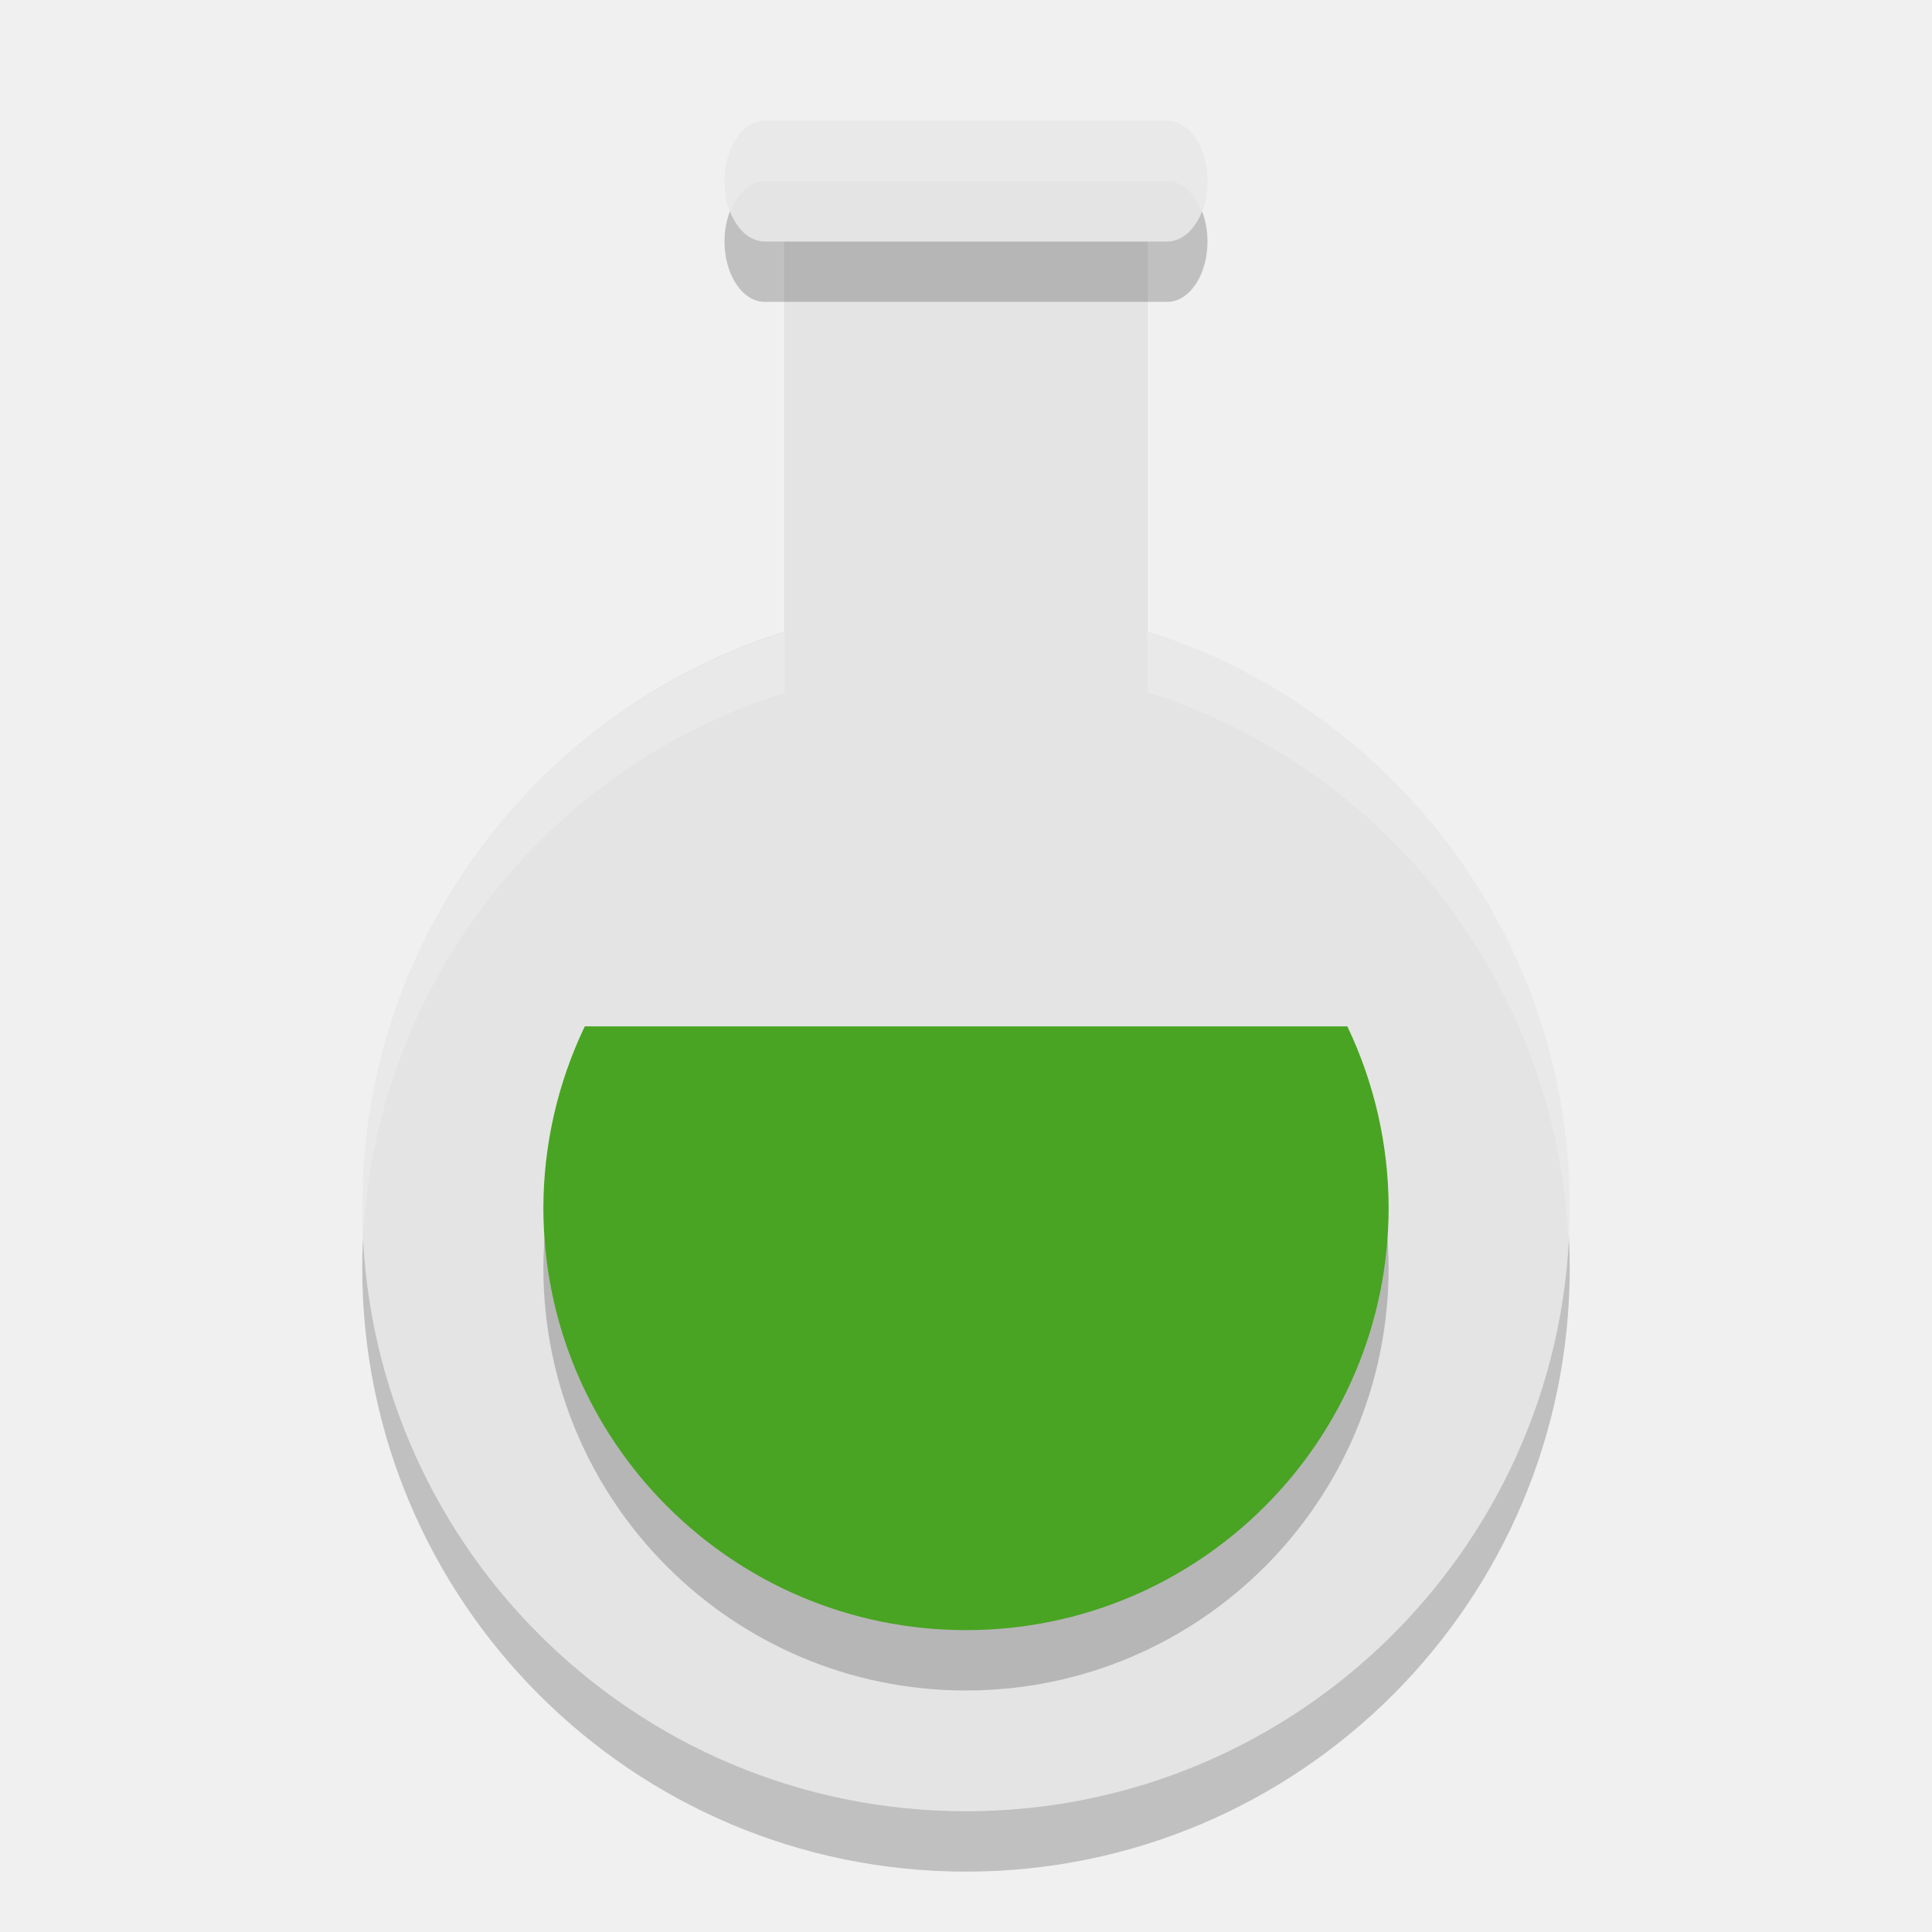
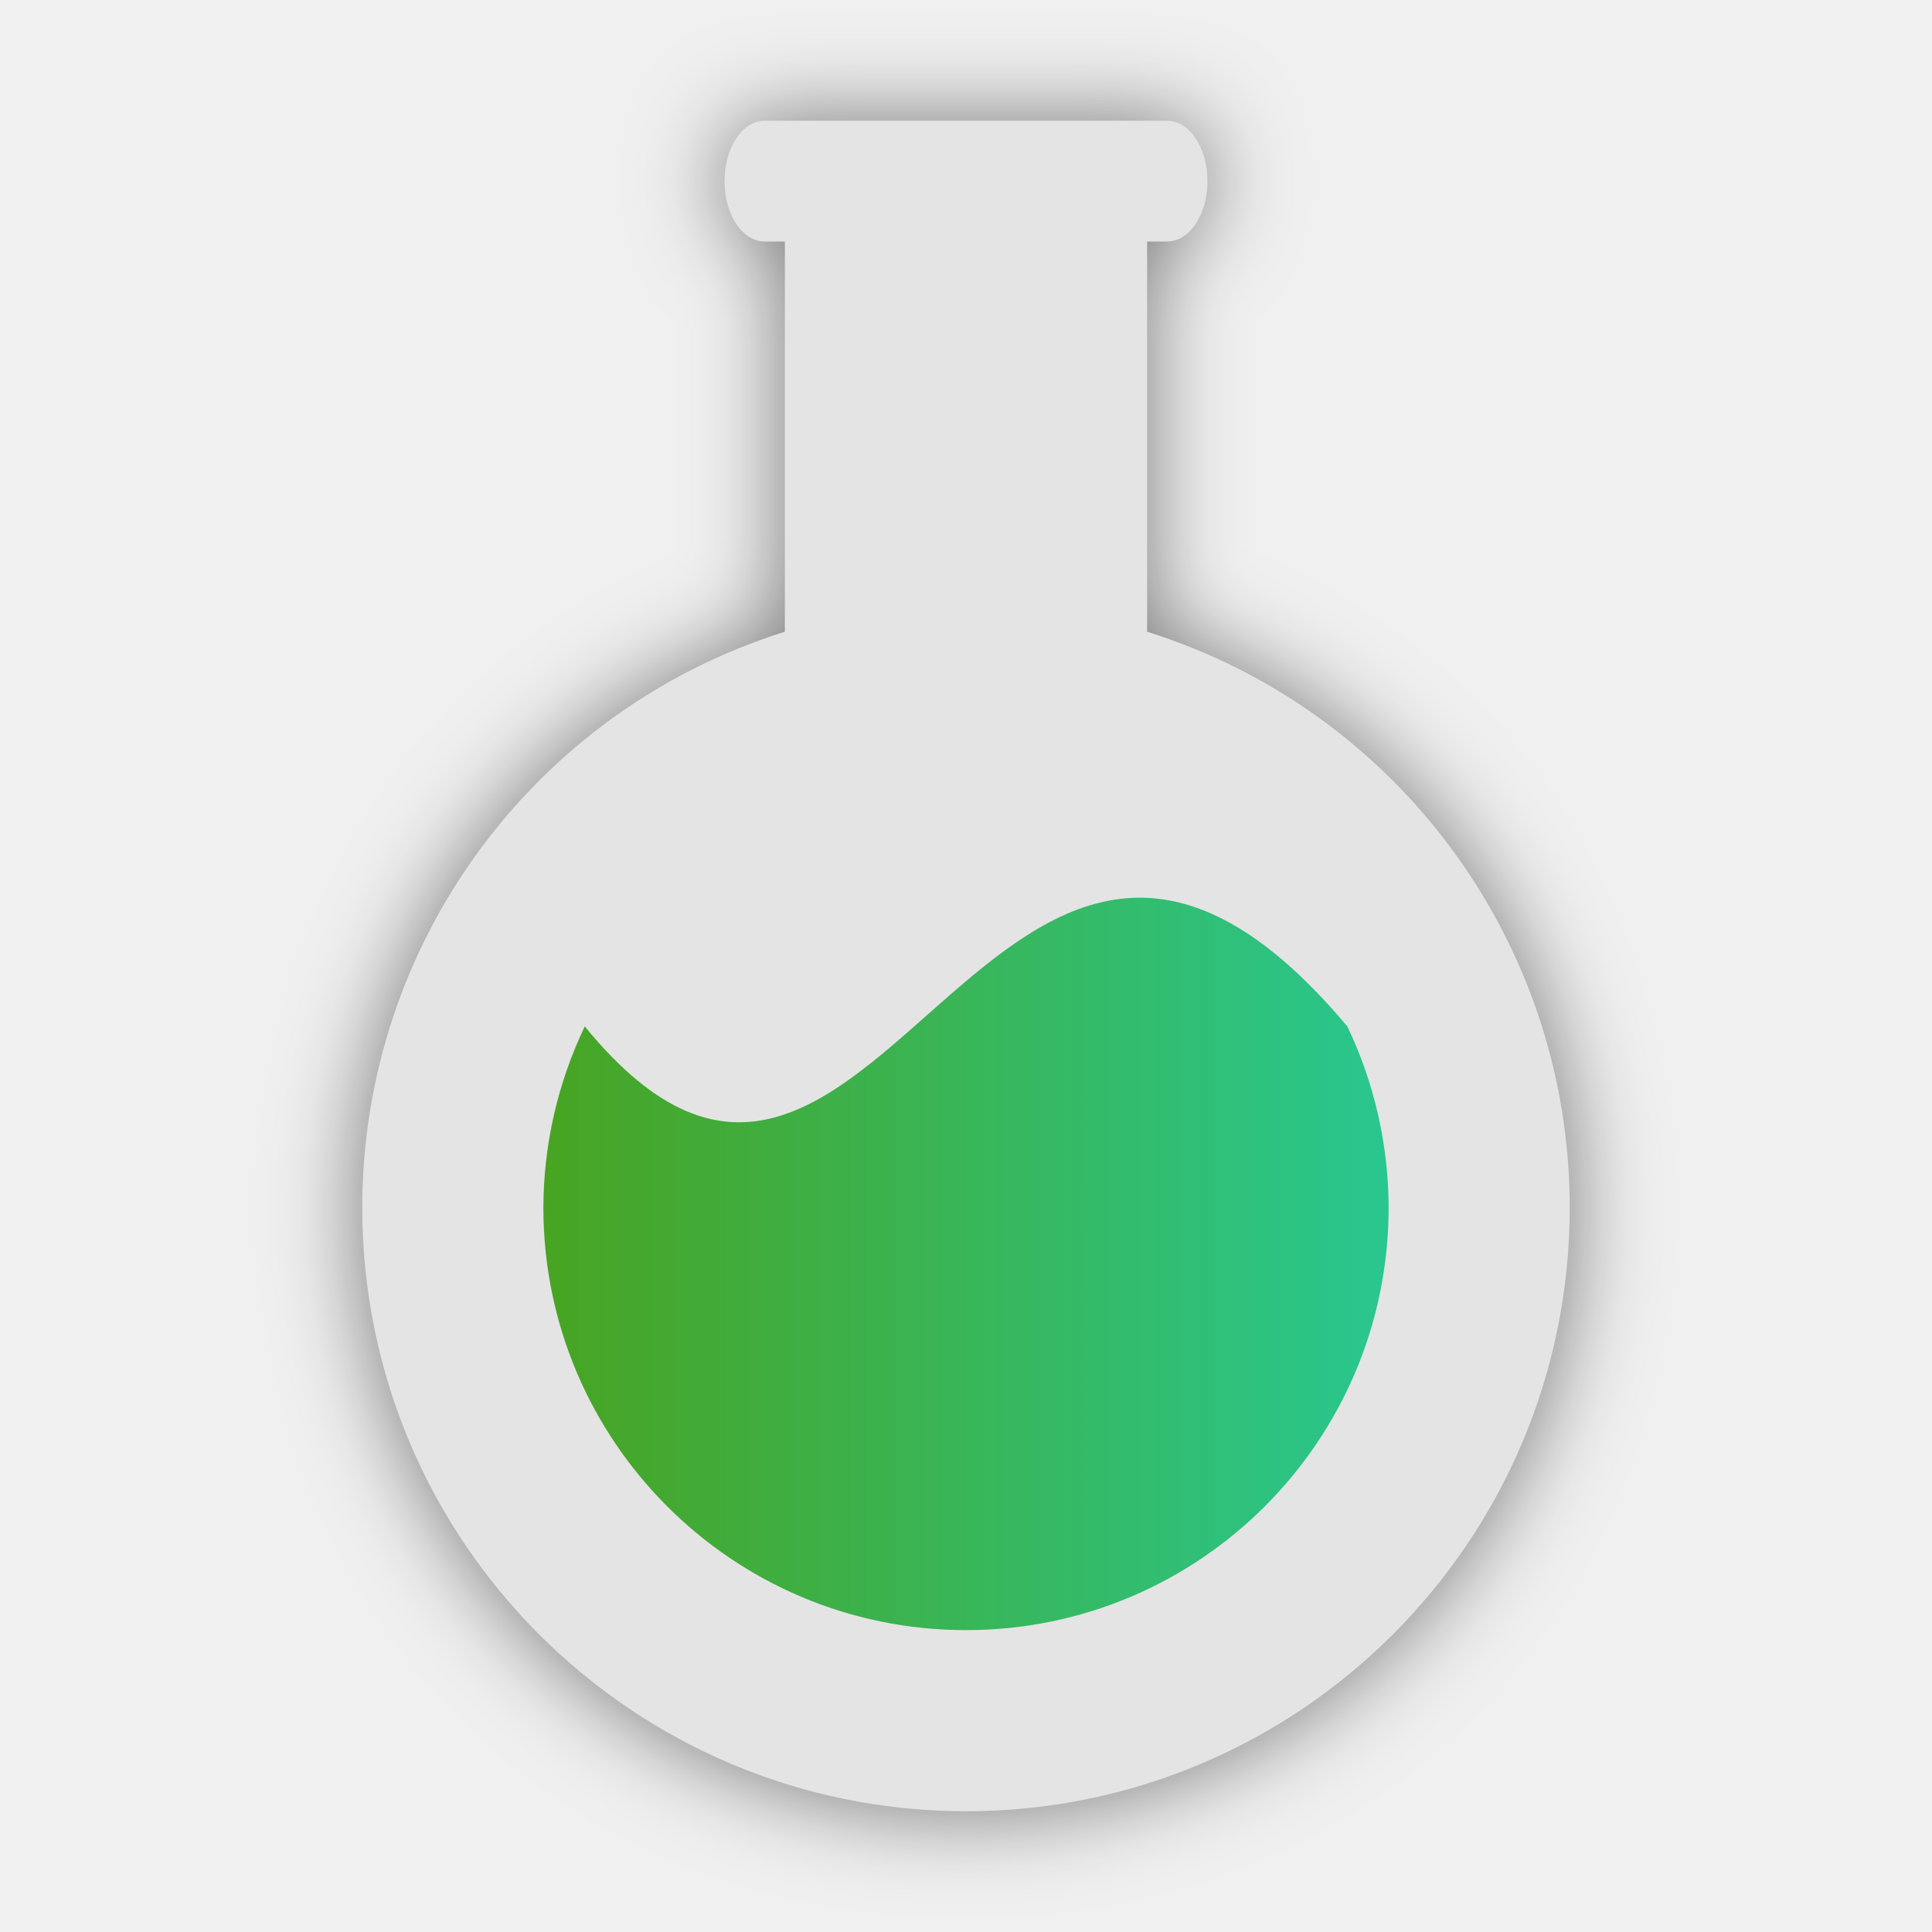
- <svg xmlns="http://www.w3.org/2000/svg" width="32" height="32" version="1.1">
-   <path style="opacity:0.2" d="m 13,4 0,7.473 A 10,10 0 0 0 6,21 10,10 0 0 0 16,31 10,10 0 0 0 26,21 10,10 0 0 0 19,11.463 L 19,4 13,4 Z" />
-   <rect style="fill:#e4e4e4" width="6" height="12" x="13" y="3" />
-   <circle style="fill:#e4e4e4" cx="16" cy="20" r="10" />
-   <path style="opacity:0.2;fill:#ffffff" d="M 13 3 L 13 4 L 19 4 L 19 3 L 13 3 z M 19 10.463 L 19 11.463 A 10 10 0 0 1 25.979 20.586 A 10 10 0 0 0 26 20 A 10 10 0 0 0 19 10.463 z M 13 10.473 A 10 10 0 0 0 6 20 A 10 10 0 0 0 6.02 20.395 A 10 10 0 0 1 13 11.473 L 13 10.473 z" />
-   <path style="opacity:0.2" d="M 9.686,18 A 7,7 0 0 0 9,21 a 7,7 0 0 0 7,7 7,7 0 0 0 7,-7 7,7 0 0 0 -0.684,-3 L 9.686,18 Z" />
-   <path style="fill:#48a422" d="M 9.686 17 A 7 7 0 0 0 9 20 A 7 7 0 0 0 16 27 A 7 7 0 0 0 23 20 A 7 7 0 0 0 22.316 17 L 9.686 17 z" />
-   <rect style="opacity:0.2" width="8" height="2" x="12" y="3" rx=".667" ry="1" />
-   <rect style="fill:#e4e4e4" width="8" height="2" x="12" y="2" rx=".667" ry="1" />
-   <path style="opacity:0.2;fill:#ffffff" d="M 12.666 2 C 12.297 2 12 2.446 12 3 C 12 3.186 12.043 3.351 12.102 3.5 C 12.217 3.206 12.421 3 12.666 3 L 19.334 3 C 19.579 3 19.783 3.206 19.898 3.5 C 19.957 3.351 20 3.186 20 3 C 20 2.446 19.703 2 19.334 2 L 12.666 2 z" />
+ <svg xmlns="http://www.w3.org/2000/svg" xmlns:xlink="http://www.w3.org/1999/xlink" id="svg20" version="1.1" height="32" width="32">
+   <defs id="defs24">
+     <linearGradient id="linearGradient886">
+       <stop id="stop882" offset="0" style="stop-color:#48a422;stop-opacity:1;" />
+       <stop id="stop884" offset="1" style="stop-color:#29c78f;stop-opacity:1" />
+     </linearGradient>
+     <linearGradient gradientUnits="userSpaceOnUse" y2="20.934" x2="23" y1="20.934" x1="9" id="linearGradient888" xlink:href="#linearGradient886" />
+     <filter style="color-interpolation-filters:sRGB" id="filter40188" x="-0.09" width="1.18" y="-0.064" height="1.129">
+       <feGaussianBlur stdDeviation="0.75" id="feGaussianBlur40190" />
+     </filter>
+   </defs>
+   <path id="rect4-9-4" style="fill:#000000;fill-opacity:1;opacity:0.5;filter:url(#filter40188)" d="m 12.666,2 c -0.37,0 -0.666,0.446 -0.666,1 0,0.554 0.296,1 0.666,1 H 13 V 10.463 A 10,10 0 0 0 6,20 10,10 0 0 0 16,30 10,10 0 0 0 26,20 10,10 0 0 0 19,10.463 V 4 h 0.332 c 0.37,0 0.668,-0.446 0.668,-1 0,-0.554 -0.298,-1 -0.668,-1 z" />
+   <path d="m 12.666,2 c -0.37,0 -0.666,0.446 -0.666,1 0,0.554 0.296,1 0.666,1 H 13 V 10.463 A 10,10 0 0 0 6,20 10,10 0 0 0 16,30 10,10 0 0 0 26,20 10,10 0 0 0 19,10.463 V 4 h 0.332 c 0.37,0 0.668,-0.446 0.668,-1 0,-0.554 -0.298,-1 -0.668,-1 z" style="fill:#e4e4e4" id="rect4-9" />
+   <path id="path12" d="M 9.686,17 C 9.237,17.937 9.003,18.962 9,20 c 0,3.866 3.134,7 7,7 3.866,0 7,-3.134 7,-7 -0.003,-1.038 -0.236,-2.063 -0.684,-3 -5.85,-6.963 -7.836,5.877 -12.631,0 z" style="fill:url(#linearGradient888);fill-opacity:1" />
</svg>
